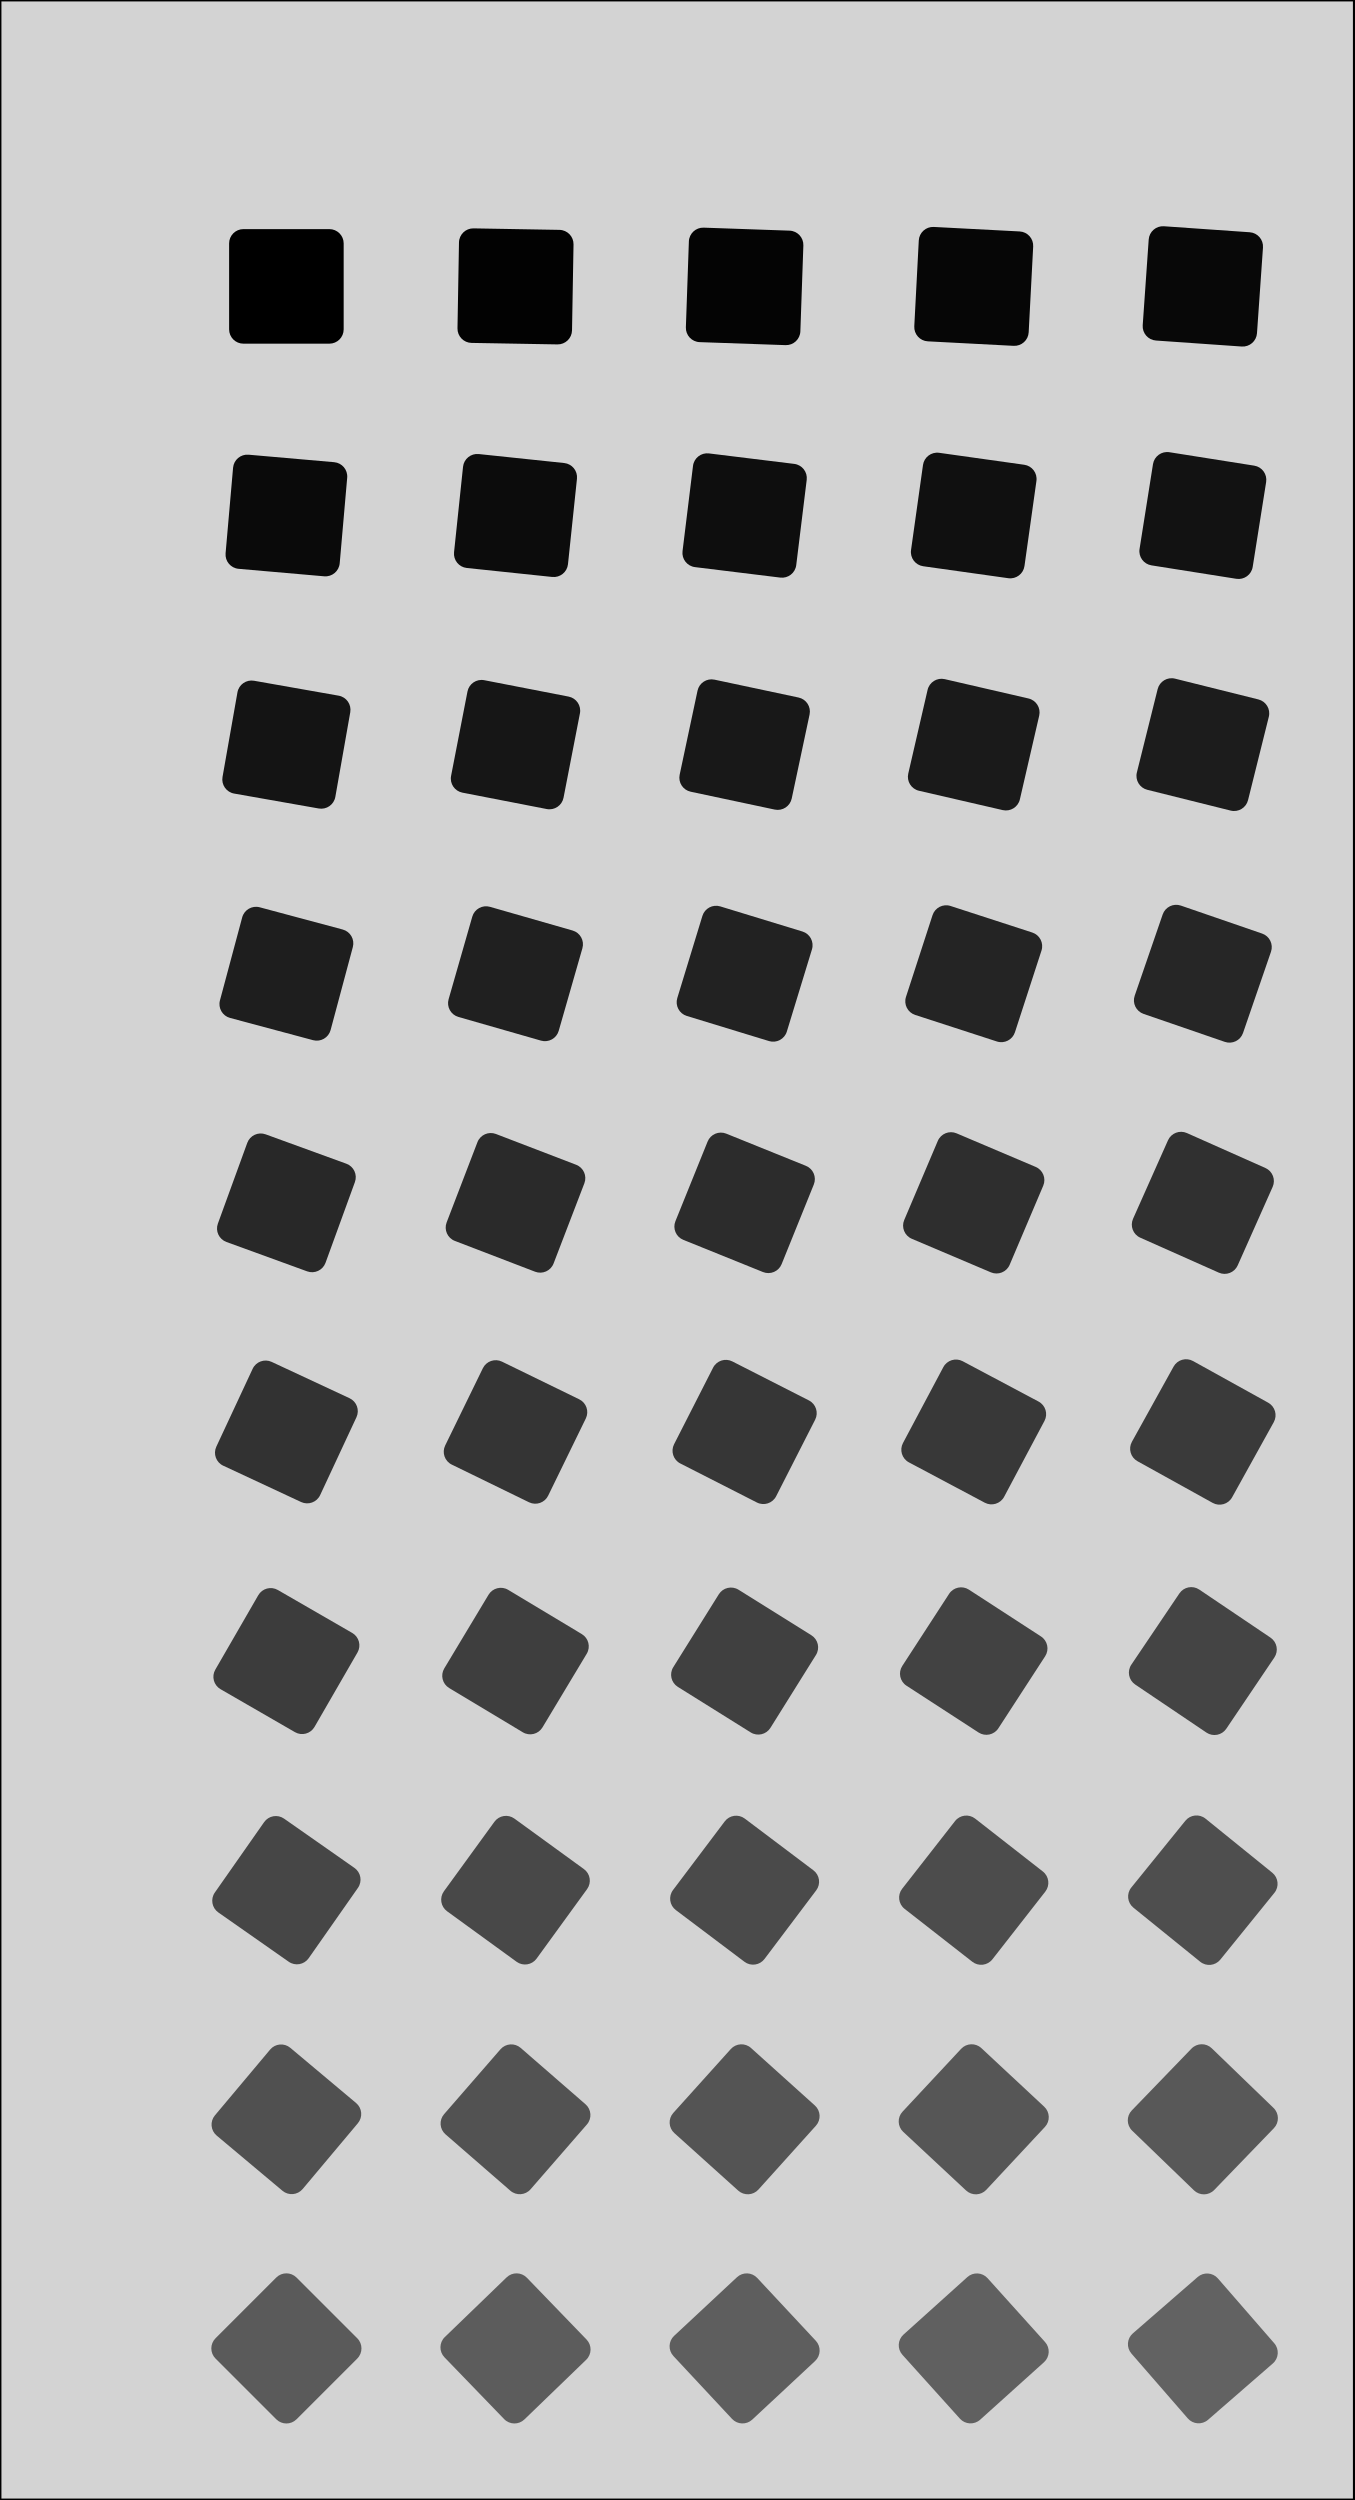
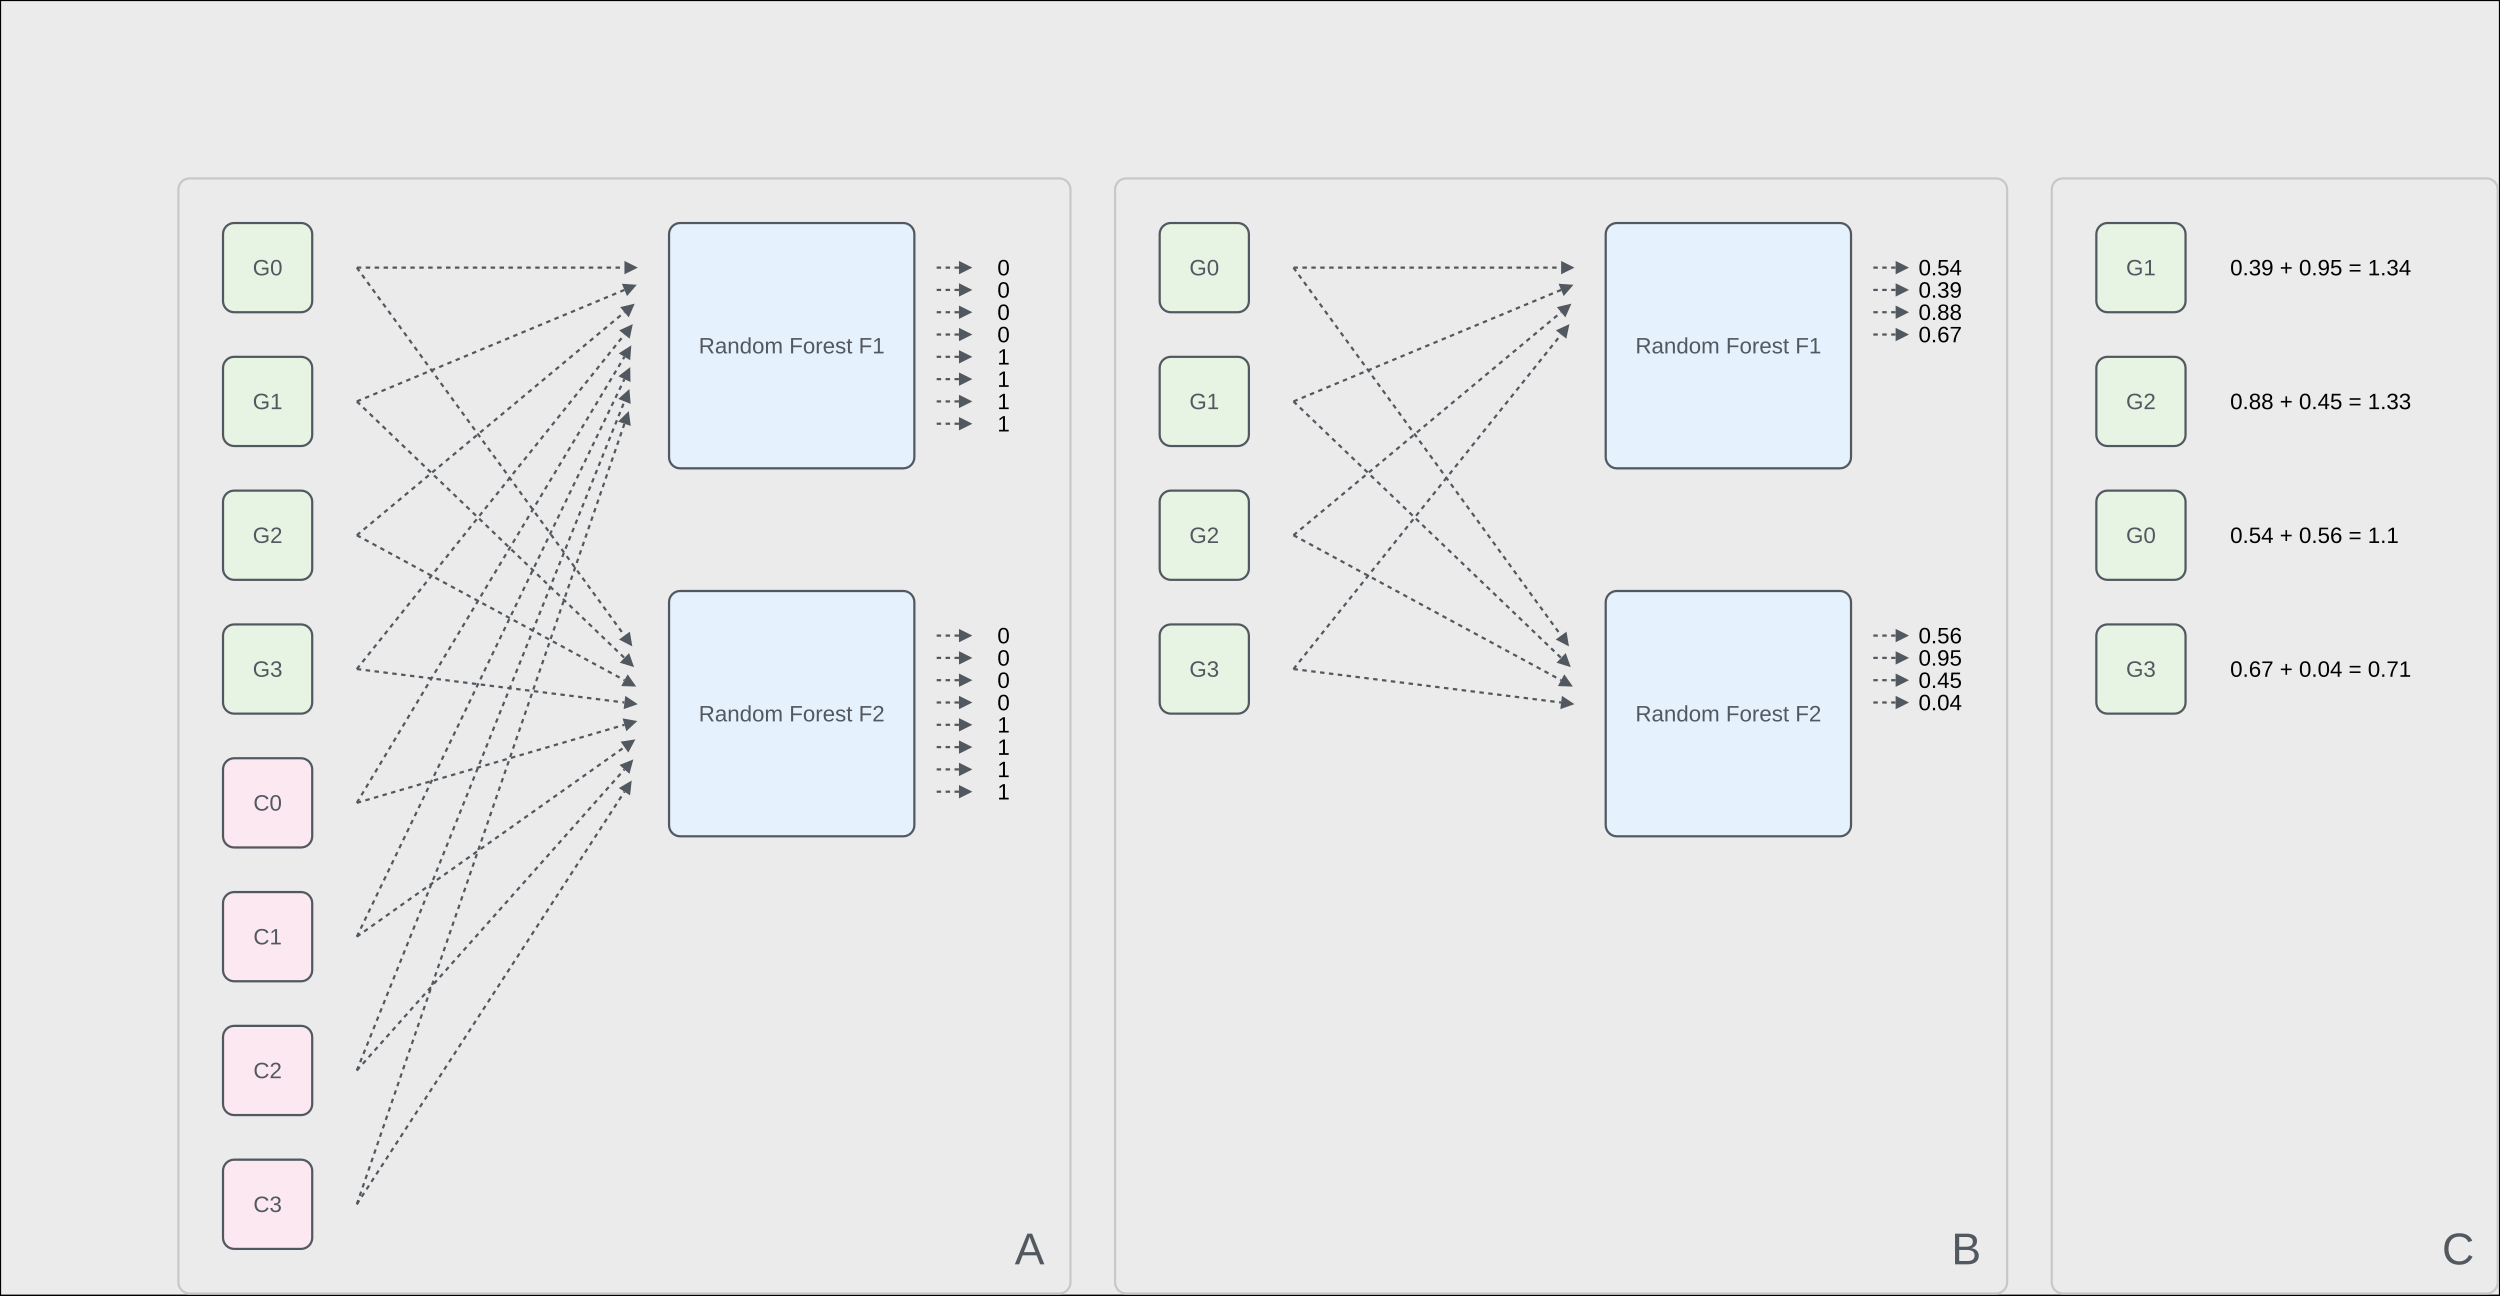
- <svg xmlns="http://www.w3.org/2000/svg" xmlns:xlink="http://www.w3.org/1999/xlink" baseProfile="full" height="100%" version="1.1" width="100%">
+ <svg xmlns="http://www.w3.org/2000/svg" baseProfile="full" height="100%" version="1.1" width="100%">
  <defs>
-     <g id="g001">
-       <rect height="40" rx="5" ry="5" width="40" x="0" y="0" />
-     </g>
+     <marker id="arrow" markerHeight="10" markerUnits="strokeWidth" markerWidth="10" orient="auto" refX="0" refY="3">
+       <path d="M0,0 L0,6 L6,3 z" fill="rgb(82,88,95)" />
+     </marker>
  </defs>
-   <rect fill="lightgray" height="100%" stroke="black" width="100%" x="0" y="0" />
-   <use fill="rgb(0,0,0)" transform="rotate(0,100.0,100.0)" x="80" xlink:href="#g001" y="80" />
-   <use fill="rgb(2,2,2)" transform="rotate(1,180.0,100.0)" x="160" xlink:href="#g001" y="80" />
-   <use fill="rgb(4,4,4)" transform="rotate(2,260.0,100.0)" x="240" xlink:href="#g001" y="80" />
-   <use fill="rgb(6,6,6)" transform="rotate(3,340.0,100.0)" x="320" xlink:href="#g001" y="80" />
-   <use fill="rgb(8,8,8)" transform="rotate(4,420.0,100.0)" x="400" xlink:href="#g001" y="80" />
-   <use fill="rgb(10,10,10)" transform="rotate(5,100.0,180.0)" x="80" xlink:href="#g001" y="160" />
-   <use fill="rgb(12,12,12)" transform="rotate(6,180.0,180.0)" x="160" xlink:href="#g001" y="160" />
-   <use fill="rgb(14,14,14)" transform="rotate(7,260.0,180.0)" x="240" xlink:href="#g001" y="160" />
-   <use fill="rgb(16,16,16)" transform="rotate(8,340.0,180.0)" x="320" xlink:href="#g001" y="160" />
-   <use fill="rgb(18,18,18)" transform="rotate(9,420.0,180.0)" x="400" xlink:href="#g001" y="160" />
-   <use fill="rgb(20,20,20)" transform="rotate(10,100.0,260.0)" x="80" xlink:href="#g001" y="240" />
-   <use fill="rgb(22,22,22)" transform="rotate(11,180.0,260.0)" x="160" xlink:href="#g001" y="240" />
-   <use fill="rgb(24,24,24)" transform="rotate(12,260.0,260.0)" x="240" xlink:href="#g001" y="240" />
-   <use fill="rgb(26,26,26)" transform="rotate(13,340.0,260.0)" x="320" xlink:href="#g001" y="240" />
-   <use fill="rgb(28,28,28)" transform="rotate(14,420.0,260.0)" x="400" xlink:href="#g001" y="240" />
-   <use fill="rgb(30,30,30)" transform="rotate(15,100.0,340.0)" x="80" xlink:href="#g001" y="320" />
-   <use fill="rgb(32,32,32)" transform="rotate(16,180.0,340.0)" x="160" xlink:href="#g001" y="320" />
-   <use fill="rgb(34,34,34)" transform="rotate(17,260.0,340.0)" x="240" xlink:href="#g001" y="320" />
-   <use fill="rgb(36,36,36)" transform="rotate(18,340.0,340.0)" x="320" xlink:href="#g001" y="320" />
-   <use fill="rgb(38,38,38)" transform="rotate(19,420.0,340.0)" x="400" xlink:href="#g001" y="320" />
-   <use fill="rgb(40,40,40)" transform="rotate(20,100.0,420.0)" x="80" xlink:href="#g001" y="400" />
-   <use fill="rgb(42,42,42)" transform="rotate(21,180.0,420.0)" x="160" xlink:href="#g001" y="400" />
-   <use fill="rgb(44,44,44)" transform="rotate(22,260.0,420.0)" x="240" xlink:href="#g001" y="400" />
-   <use fill="rgb(46,46,46)" transform="rotate(23,340.0,420.0)" x="320" xlink:href="#g001" y="400" />
-   <use fill="rgb(48,48,48)" transform="rotate(24,420.0,420.0)" x="400" xlink:href="#g001" y="400" />
-   <use fill="rgb(50,50,50)" transform="rotate(25,100.0,500.0)" x="80" xlink:href="#g001" y="480" />
-   <use fill="rgb(52,52,52)" transform="rotate(26,180.0,500.0)" x="160" xlink:href="#g001" y="480" />
-   <use fill="rgb(54,54,54)" transform="rotate(27,260.0,500.0)" x="240" xlink:href="#g001" y="480" />
-   <use fill="rgb(56,56,56)" transform="rotate(28,340.0,500.0)" x="320" xlink:href="#g001" y="480" />
-   <use fill="rgb(58,58,58)" transform="rotate(29,420.0,500.0)" x="400" xlink:href="#g001" y="480" />
-   <use fill="rgb(60,60,60)" transform="rotate(30,100.0,580.0)" x="80" xlink:href="#g001" y="560" />
-   <use fill="rgb(62,62,62)" transform="rotate(31,180.0,580.0)" x="160" xlink:href="#g001" y="560" />
-   <use fill="rgb(64,64,64)" transform="rotate(32,260.0,580.0)" x="240" xlink:href="#g001" y="560" />
-   <use fill="rgb(66,66,66)" transform="rotate(33,340.0,580.0)" x="320" xlink:href="#g001" y="560" />
-   <use fill="rgb(68,68,68)" transform="rotate(34,420.0,580.0)" x="400" xlink:href="#g001" y="560" />
-   <use fill="rgb(70,70,70)" transform="rotate(35,100.0,660.0)" x="80" xlink:href="#g001" y="640" />
-   <use fill="rgb(72,72,72)" transform="rotate(36,180.0,660.0)" x="160" xlink:href="#g001" y="640" />
-   <use fill="rgb(74,74,74)" transform="rotate(37,260.0,660.0)" x="240" xlink:href="#g001" y="640" />
-   <use fill="rgb(76,76,76)" transform="rotate(38,340.0,660.0)" x="320" xlink:href="#g001" y="640" />
-   <use fill="rgb(78,78,78)" transform="rotate(39,420.0,660.0)" x="400" xlink:href="#g001" y="640" />
-   <use fill="rgb(80,80,80)" transform="rotate(40,100.0,740.0)" x="80" xlink:href="#g001" y="720" />
-   <use fill="rgb(82,82,82)" transform="rotate(41,180.0,740.0)" x="160" xlink:href="#g001" y="720" />
-   <use fill="rgb(84,84,84)" transform="rotate(42,260.0,740.0)" x="240" xlink:href="#g001" y="720" />
-   <use fill="rgb(86,86,86)" transform="rotate(43,340.0,740.0)" x="320" xlink:href="#g001" y="720" />
-   <use fill="rgb(88,88,88)" transform="rotate(44,420.0,740.0)" x="400" xlink:href="#g001" y="720" />
-   <use fill="rgb(90,90,90)" transform="rotate(45,100.0,820.0)" x="80" xlink:href="#g001" y="800" />
-   <use fill="rgb(92,92,92)" transform="rotate(46,180.0,820.0)" x="160" xlink:href="#g001" y="800" />
-   <use fill="rgb(94,94,94)" transform="rotate(47,260.0,820.0)" x="240" xlink:href="#g001" y="800" />
-   <use fill="rgb(96,96,96)" transform="rotate(48,340.0,820.0)" x="320" xlink:href="#g001" y="800" />
-   <use fill="rgb(98,98,98)" transform="rotate(49,420.0,820.0)" x="400" xlink:href="#g001" y="800" />
+   <rect fill="rgb(235,235,235)" height="100%" stroke="black" width="100%" x="0" y="0" />
+   <rect fill="rgb(231,244,228)" height="40" rx="5" ry="5" stroke="rgb(82,88,95)" width="40" x="100" y="100.0" />
+   <text fill="rgb(82,88,95)" font-size="10" style="font-family:Arial; dominant-baseline:central; text-anchor:middle" x="120.0" y="120.0">G0</text>
+   <rect fill="rgb(231,244,228)" height="40" rx="5" ry="5" stroke="rgb(82,88,95)" width="40" x="100" y="160.0" />
+   <text fill="rgb(82,88,95)" font-size="10" style="font-family:Arial; dominant-baseline:central; text-anchor:middle" x="120.0" y="180.0">G1</text>
+   <rect fill="rgb(231,244,228)" height="40" rx="5" ry="5" stroke="rgb(82,88,95)" width="40" x="100" y="220.0" />
+   <text fill="rgb(82,88,95)" font-size="10" style="font-family:Arial; dominant-baseline:central; text-anchor:middle" x="120.0" y="240.0">G2</text>
+   <rect fill="rgb(231,244,228)" height="40" rx="5" ry="5" stroke="rgb(82,88,95)" width="40" x="100" y="280.0" />
+   <text fill="rgb(82,88,95)" font-size="10" style="font-family:Arial; dominant-baseline:central; text-anchor:middle" x="120.0" y="300.0">G3</text>
+   <rect fill="rgb(252,232,241)" height="40" rx="5" ry="5" stroke="rgb(82,88,95)" width="40" x="100" y="340.0" />
+   <text fill="rgb(82,88,95)" font-size="10" style="font-family:Arial; dominant-baseline:central; text-anchor:middle" x="120.0" y="360.0">C0</text>
+   <rect fill="rgb(252,232,241)" height="40" rx="5" ry="5" stroke="rgb(82,88,95)" width="40" x="100" y="400.0" />
+   <text fill="rgb(82,88,95)" font-size="10" style="font-family:Arial; dominant-baseline:central; text-anchor:middle" x="120.0" y="420.0">C1</text>
+   <rect fill="rgb(252,232,241)" height="40" rx="5" ry="5" stroke="rgb(82,88,95)" width="40" x="100" y="460.0" />
+   <text fill="rgb(82,88,95)" font-size="10" style="font-family:Arial; dominant-baseline:central; text-anchor:middle" x="120.0" y="480.0">C2</text>
+   <rect fill="rgb(252,232,241)" height="40" rx="5" ry="5" stroke="rgb(82,88,95)" width="40" x="100" y="520.0" />
+   <text fill="rgb(82,88,95)" font-size="10" style="font-family:Arial; dominant-baseline:central; text-anchor:middle" x="120.0" y="540.0">C3</text>
+   <rect fill="rgb(229,241,252)" height="110" rx="5" ry="5" stroke="rgb(82,88,95)" width="110" x="300" y="100.0" />
+   <text fill="rgb(82,88,95)" font-size="10" style="font-family:Arial; dominant-baseline:central; text-anchor:middle" x="355.0" y="155.0">Random Forest F1</text>
+   <rect fill="rgb(229,241,252)" height="110" rx="5" ry="5" stroke="rgb(82,88,95)" width="110" x="300" y="265.0" />
+   <text fill="rgb(82,88,95)" font-size="10" style="font-family:Arial; dominant-baseline:central; text-anchor:middle" x="355.0" y="320.0">Random Forest F2</text>
+   <line marker-end="url(#arrow)" stroke="rgb(82,88,95)" stroke-dasharray="2" stroke-width="1" x1="160.0" x2="280" y1="120.0" y2="120.0" />
+   <line marker-end="url(#arrow)" stroke="rgb(82,88,95)" stroke-dasharray="2" stroke-width="1" x1="420" x2="430" y1="120.0" y2="120.0" />
+   <text font-size="10" style="font-family:Arial; dominant-baseline:central; text-anchor:middle" x="450" y="120.0">0</text>
+   <line marker-end="url(#arrow)" stroke="rgb(82,88,95)" stroke-dasharray="2" stroke-width="1" x1="160.0" x2="280" y1="120.0" y2="285.0" />
+   <line marker-end="url(#arrow)" stroke="rgb(82,88,95)" stroke-dasharray="2" stroke-width="1" x1="420" x2="430" y1="285.0" y2="285.0" />
+   <text font-size="10" style="font-family:Arial; dominant-baseline:central; text-anchor:middle" x="450" y="285.0">0</text>
+   <line marker-end="url(#arrow)" stroke="rgb(82,88,95)" stroke-dasharray="2" stroke-width="1" x1="160.0" x2="280" y1="180.0" y2="130.0" />
+   <line marker-end="url(#arrow)" stroke="rgb(82,88,95)" stroke-dasharray="2" stroke-width="1" x1="420" x2="430" y1="130.0" y2="130.0" />
+   <text font-size="10" style="font-family:Arial; dominant-baseline:central; text-anchor:middle" x="450" y="130.0">0</text>
+   <line marker-end="url(#arrow)" stroke="rgb(82,88,95)" stroke-dasharray="2" stroke-width="1" x1="160.0" x2="280" y1="180.0" y2="295.0" />
+   <line marker-end="url(#arrow)" stroke="rgb(82,88,95)" stroke-dasharray="2" stroke-width="1" x1="420" x2="430" y1="295.0" y2="295.0" />
+   <text font-size="10" style="font-family:Arial; dominant-baseline:central; text-anchor:middle" x="450" y="295.0">0</text>
+   <line marker-end="url(#arrow)" stroke="rgb(82,88,95)" stroke-dasharray="2" stroke-width="1" x1="160.0" x2="280" y1="240.0" y2="140.0" />
+   <line marker-end="url(#arrow)" stroke="rgb(82,88,95)" stroke-dasharray="2" stroke-width="1" x1="420" x2="430" y1="140.0" y2="140.0" />
+   <text font-size="10" style="font-family:Arial; dominant-baseline:central; text-anchor:middle" x="450" y="140.0">0</text>
+   <line marker-end="url(#arrow)" stroke="rgb(82,88,95)" stroke-dasharray="2" stroke-width="1" x1="160.0" x2="280" y1="240.0" y2="305.0" />
+   <line marker-end="url(#arrow)" stroke="rgb(82,88,95)" stroke-dasharray="2" stroke-width="1" x1="420" x2="430" y1="305.0" y2="305.0" />
+   <text font-size="10" style="font-family:Arial; dominant-baseline:central; text-anchor:middle" x="450" y="305.0">0</text>
+   <line marker-end="url(#arrow)" stroke="rgb(82,88,95)" stroke-dasharray="2" stroke-width="1" x1="160.0" x2="280" y1="300.0" y2="150.0" />
+   <line marker-end="url(#arrow)" stroke="rgb(82,88,95)" stroke-dasharray="2" stroke-width="1" x1="420" x2="430" y1="150.0" y2="150.0" />
+   <text font-size="10" style="font-family:Arial; dominant-baseline:central; text-anchor:middle" x="450" y="150.0">0</text>
+   <line marker-end="url(#arrow)" stroke="rgb(82,88,95)" stroke-dasharray="2" stroke-width="1" x1="160.0" x2="280" y1="300.0" y2="315.0" />
+   <line marker-end="url(#arrow)" stroke="rgb(82,88,95)" stroke-dasharray="2" stroke-width="1" x1="420" x2="430" y1="315.0" y2="315.0" />
+   <text font-size="10" style="font-family:Arial; dominant-baseline:central; text-anchor:middle" x="450" y="315.0">0</text>
+   <line marker-end="url(#arrow)" stroke="rgb(82,88,95)" stroke-dasharray="2" stroke-width="1" x1="160.0" x2="280" y1="360.0" y2="160.0" />
+   <line marker-end="url(#arrow)" stroke="rgb(82,88,95)" stroke-dasharray="2" stroke-width="1" x1="420" x2="430" y1="160.0" y2="160.0" />
+   <text font-size="10" style="font-family:Arial; dominant-baseline:central; text-anchor:middle" x="450" y="160.0">1</text>
+   <line marker-end="url(#arrow)" stroke="rgb(82,88,95)" stroke-dasharray="2" stroke-width="1" x1="160.0" x2="280" y1="360.0" y2="325.0" />
+   <line marker-end="url(#arrow)" stroke="rgb(82,88,95)" stroke-dasharray="2" stroke-width="1" x1="420" x2="430" y1="325.0" y2="325.0" />
+   <text font-size="10" style="font-family:Arial; dominant-baseline:central; text-anchor:middle" x="450" y="325.0">1</text>
+   <line marker-end="url(#arrow)" stroke="rgb(82,88,95)" stroke-dasharray="2" stroke-width="1" x1="160.0" x2="280" y1="420.0" y2="170.0" />
+   <line marker-end="url(#arrow)" stroke="rgb(82,88,95)" stroke-dasharray="2" stroke-width="1" x1="420" x2="430" y1="170.0" y2="170.0" />
+   <text font-size="10" style="font-family:Arial; dominant-baseline:central; text-anchor:middle" x="450" y="170.0">1</text>
+   <line marker-end="url(#arrow)" stroke="rgb(82,88,95)" stroke-dasharray="2" stroke-width="1" x1="160.0" x2="280" y1="420.0" y2="335.0" />
+   <line marker-end="url(#arrow)" stroke="rgb(82,88,95)" stroke-dasharray="2" stroke-width="1" x1="420" x2="430" y1="335.0" y2="335.0" />
+   <text font-size="10" style="font-family:Arial; dominant-baseline:central; text-anchor:middle" x="450" y="335.0">1</text>
+   <line marker-end="url(#arrow)" stroke="rgb(82,88,95)" stroke-dasharray="2" stroke-width="1" x1="160.0" x2="280" y1="480.0" y2="180.0" />
+   <line marker-end="url(#arrow)" stroke="rgb(82,88,95)" stroke-dasharray="2" stroke-width="1" x1="420" x2="430" y1="180.0" y2="180.0" />
+   <text font-size="10" style="font-family:Arial; dominant-baseline:central; text-anchor:middle" x="450" y="180.0">1</text>
+   <line marker-end="url(#arrow)" stroke="rgb(82,88,95)" stroke-dasharray="2" stroke-width="1" x1="160.0" x2="280" y1="480.0" y2="345.0" />
+   <line marker-end="url(#arrow)" stroke="rgb(82,88,95)" stroke-dasharray="2" stroke-width="1" x1="420" x2="430" y1="345.0" y2="345.0" />
+   <text font-size="10" style="font-family:Arial; dominant-baseline:central; text-anchor:middle" x="450" y="345.0">1</text>
+   <line marker-end="url(#arrow)" stroke="rgb(82,88,95)" stroke-dasharray="2" stroke-width="1" x1="160.0" x2="280" y1="540.0" y2="190.0" />
+   <line marker-end="url(#arrow)" stroke="rgb(82,88,95)" stroke-dasharray="2" stroke-width="1" x1="420" x2="430" y1="190.0" y2="190.0" />
+   <text font-size="10" style="font-family:Arial; dominant-baseline:central; text-anchor:middle" x="450" y="190.0">1</text>
+   <line marker-end="url(#arrow)" stroke="rgb(82,88,95)" stroke-dasharray="2" stroke-width="1" x1="160.0" x2="280" y1="540.0" y2="355.0" />
+   <line marker-end="url(#arrow)" stroke="rgb(82,88,95)" stroke-dasharray="2" stroke-width="1" x1="420" x2="430" y1="355.0" y2="355.0" />
+   <text font-size="10" style="font-family:Arial; dominant-baseline:central; text-anchor:middle" x="450" y="355.0">1</text>
+   <rect fill="rgb(231,244,228)" height="40" rx="5" ry="5" stroke="rgb(82,88,95)" width="40" x="520" y="100.0" />
+   <text fill="rgb(82,88,95)" font-size="10" style="font-family:Arial; dominant-baseline:central; text-anchor:middle" x="540.0" y="120.0">G0</text>
+   <rect fill="rgb(231,244,228)" height="40" rx="5" ry="5" stroke="rgb(82,88,95)" width="40" x="520" y="160.0" />
+   <text fill="rgb(82,88,95)" font-size="10" style="font-family:Arial; dominant-baseline:central; text-anchor:middle" x="540.0" y="180.0">G1</text>
+   <rect fill="rgb(231,244,228)" height="40" rx="5" ry="5" stroke="rgb(82,88,95)" width="40" x="520" y="220.0" />
+   <text fill="rgb(82,88,95)" font-size="10" style="font-family:Arial; dominant-baseline:central; text-anchor:middle" x="540.0" y="240.0">G2</text>
+   <rect fill="rgb(231,244,228)" height="40" rx="5" ry="5" stroke="rgb(82,88,95)" width="40" x="520" y="280.0" />
+   <text fill="rgb(82,88,95)" font-size="10" style="font-family:Arial; dominant-baseline:central; text-anchor:middle" x="540.0" y="300.0">G3</text>
+   <rect fill="rgb(229,241,252)" height="110" rx="5" ry="5" stroke="rgb(82,88,95)" width="110" x="720" y="100.0" />
+   <text fill="rgb(82,88,95)" font-size="10" style="font-family:Arial; dominant-baseline:central; text-anchor:middle" x="775.0" y="155.0">Random Forest F1</text>
+   <rect fill="rgb(229,241,252)" height="110" rx="5" ry="5" stroke="rgb(82,88,95)" width="110" x="720" y="265.0" />
+   <text fill="rgb(82,88,95)" font-size="10" style="font-family:Arial; dominant-baseline:central; text-anchor:middle" x="775.0" y="320.0">Random Forest F2</text>
+   <line marker-end="url(#arrow)" stroke="rgb(82,88,95)" stroke-dasharray="2" stroke-width="1" x1="580.0" x2="700" y1="120.0" y2="120.0" />
+   <line marker-end="url(#arrow)" stroke="rgb(82,88,95)" stroke-dasharray="2" stroke-width="1" x1="840" x2="850" y1="120.0" y2="120.0" />
+   <text font-size="10" style="font-family:Arial; dominant-baseline:central; text-anchor:middle" x="870" y="120.0">0.54</text>
+   <line marker-end="url(#arrow)" stroke="rgb(82,88,95)" stroke-dasharray="2" stroke-width="1" x1="580.0" x2="700" y1="120.0" y2="285.0" />
+   <line marker-end="url(#arrow)" stroke="rgb(82,88,95)" stroke-dasharray="2" stroke-width="1" x1="840" x2="850" y1="285.0" y2="285.0" />
+   <text font-size="10" style="font-family:Arial; dominant-baseline:central; text-anchor:middle" x="870" y="285.0">0.56</text>
+   <line marker-end="url(#arrow)" stroke="rgb(82,88,95)" stroke-dasharray="2" stroke-width="1" x1="580.0" x2="700" y1="180.0" y2="130.0" />
+   <line marker-end="url(#arrow)" stroke="rgb(82,88,95)" stroke-dasharray="2" stroke-width="1" x1="840" x2="850" y1="130.0" y2="130.0" />
+   <text font-size="10" style="font-family:Arial; dominant-baseline:central; text-anchor:middle" x="870" y="130.0">0.39</text>
+   <line marker-end="url(#arrow)" stroke="rgb(82,88,95)" stroke-dasharray="2" stroke-width="1" x1="580.0" x2="700" y1="180.0" y2="295.0" />
+   <line marker-end="url(#arrow)" stroke="rgb(82,88,95)" stroke-dasharray="2" stroke-width="1" x1="840" x2="850" y1="295.0" y2="295.0" />
+   <text font-size="10" style="font-family:Arial; dominant-baseline:central; text-anchor:middle" x="870" y="295.0">0.95</text>
+   <line marker-end="url(#arrow)" stroke="rgb(82,88,95)" stroke-dasharray="2" stroke-width="1" x1="580.0" x2="700" y1="240.0" y2="140.0" />
+   <line marker-end="url(#arrow)" stroke="rgb(82,88,95)" stroke-dasharray="2" stroke-width="1" x1="840" x2="850" y1="140.0" y2="140.0" />
+   <text font-size="10" style="font-family:Arial; dominant-baseline:central; text-anchor:middle" x="870" y="140.0">0.88</text>
+   <line marker-end="url(#arrow)" stroke="rgb(82,88,95)" stroke-dasharray="2" stroke-width="1" x1="580.0" x2="700" y1="240.0" y2="305.0" />
+   <line marker-end="url(#arrow)" stroke="rgb(82,88,95)" stroke-dasharray="2" stroke-width="1" x1="840" x2="850" y1="305.0" y2="305.0" />
+   <text font-size="10" style="font-family:Arial; dominant-baseline:central; text-anchor:middle" x="870" y="305.0">0.45</text>
+   <line marker-end="url(#arrow)" stroke="rgb(82,88,95)" stroke-dasharray="2" stroke-width="1" x1="580.0" x2="700" y1="300.0" y2="150.0" />
+   <line marker-end="url(#arrow)" stroke="rgb(82,88,95)" stroke-dasharray="2" stroke-width="1" x1="840" x2="850" y1="150.0" y2="150.0" />
+   <text font-size="10" style="font-family:Arial; dominant-baseline:central; text-anchor:middle" x="870" y="150.0">0.67</text>
+   <line marker-end="url(#arrow)" stroke="rgb(82,88,95)" stroke-dasharray="2" stroke-width="1" x1="580.0" x2="700" y1="300.0" y2="315.0" />
+   <line marker-end="url(#arrow)" stroke="rgb(82,88,95)" stroke-dasharray="2" stroke-width="1" x1="840" x2="850" y1="315.0" y2="315.0" />
+   <text font-size="10" style="font-family:Arial; dominant-baseline:central; text-anchor:middle" x="870" y="315.0">0.04</text>
+   <rect fill="rgb(231,244,228)" height="40" rx="5" ry="5" stroke="rgb(82,88,95)" width="40" x="940" y="100.0" />
+   <text fill="rgb(82,88,95)" font-size="10" style="font-family:Arial; dominant-baseline:central; text-anchor:middle" x="960.0" y="120.0">G1</text>
+   <text font-size="10" style="font-family:Arial; dominant-baseline:central" x="1000.0" y="120.0">0.39 + 0.95 = 1.34</text>
+   <rect fill="rgb(231,244,228)" height="40" rx="5" ry="5" stroke="rgb(82,88,95)" width="40" x="940" y="160.0" />
+   <text fill="rgb(82,88,95)" font-size="10" style="font-family:Arial; dominant-baseline:central; text-anchor:middle" x="960.0" y="180.0">G2</text>
+   <text font-size="10" style="font-family:Arial; dominant-baseline:central" x="1000.0" y="180.0">0.88 + 0.45 = 1.33</text>
+   <rect fill="rgb(231,244,228)" height="40" rx="5" ry="5" stroke="rgb(82,88,95)" width="40" x="940" y="220.0" />
+   <text fill="rgb(82,88,95)" font-size="10" style="font-family:Arial; dominant-baseline:central; text-anchor:middle" x="960.0" y="240.0">G0</text>
+   <text font-size="10" style="font-family:Arial; dominant-baseline:central" x="1000.0" y="240.0">0.54 + 0.56 = 1.1</text>
+   <rect fill="rgb(231,244,228)" height="40" rx="5" ry="5" stroke="rgb(82,88,95)" width="40" x="940" y="280.0" />
+   <text fill="rgb(82,88,95)" font-size="10" style="font-family:Arial; dominant-baseline:central; text-anchor:middle" x="960.0" y="300.0">G3</text>
+   <text font-size="10" style="font-family:Arial; dominant-baseline:central" x="1000.0" y="300.0">0.67 + 0.04 = 0.71</text>
+   <rect fill="white" fill-opacity="0" height="500" rx="5" ry="5" stroke="rgb(200,200,200)" width="400" x="80" y="80" />
+   <rect fill="white" fill-opacity="0" height="500" rx="5" ry="5" stroke="rgb(200,200,200)" width="400" x="500" y="80" />
+   <rect fill="white" fill-opacity="0" height="500" rx="5" ry="5" stroke="rgb(200,200,200)" width="200" x="920" y="80" />
+   <text fill="rgb(82,88,95)" font-size="20" style="font-family:Arial; dominant-baseline:central" x="455" y="560">A</text>
+   <text fill="rgb(82,88,95)" font-size="20" style="font-family:Arial; dominant-baseline:central" x="875" y="560">B</text>
+   <text fill="rgb(82,88,95)" font-size="20" style="font-family:Arial; dominant-baseline:central" x="1095" y="560">C</text>
</svg>
